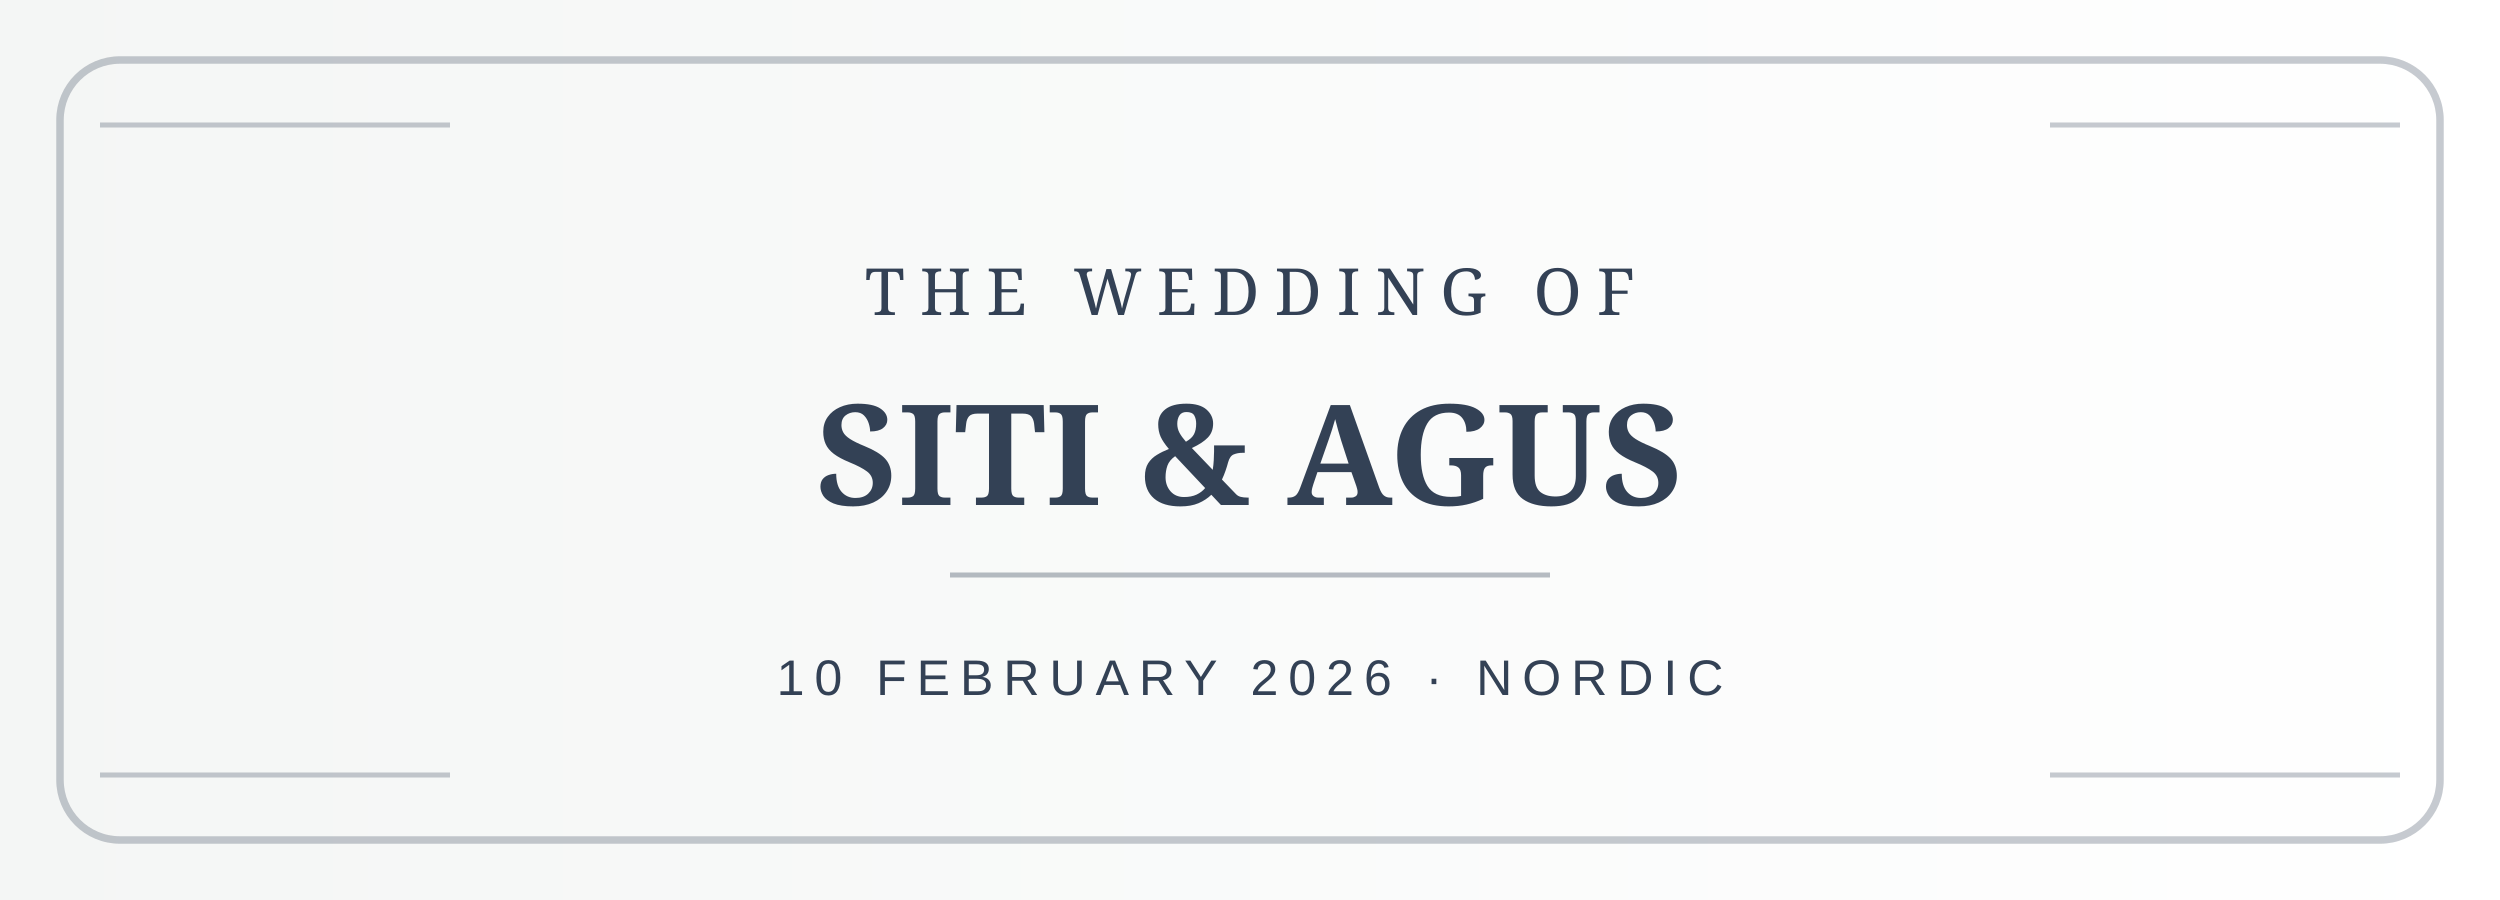
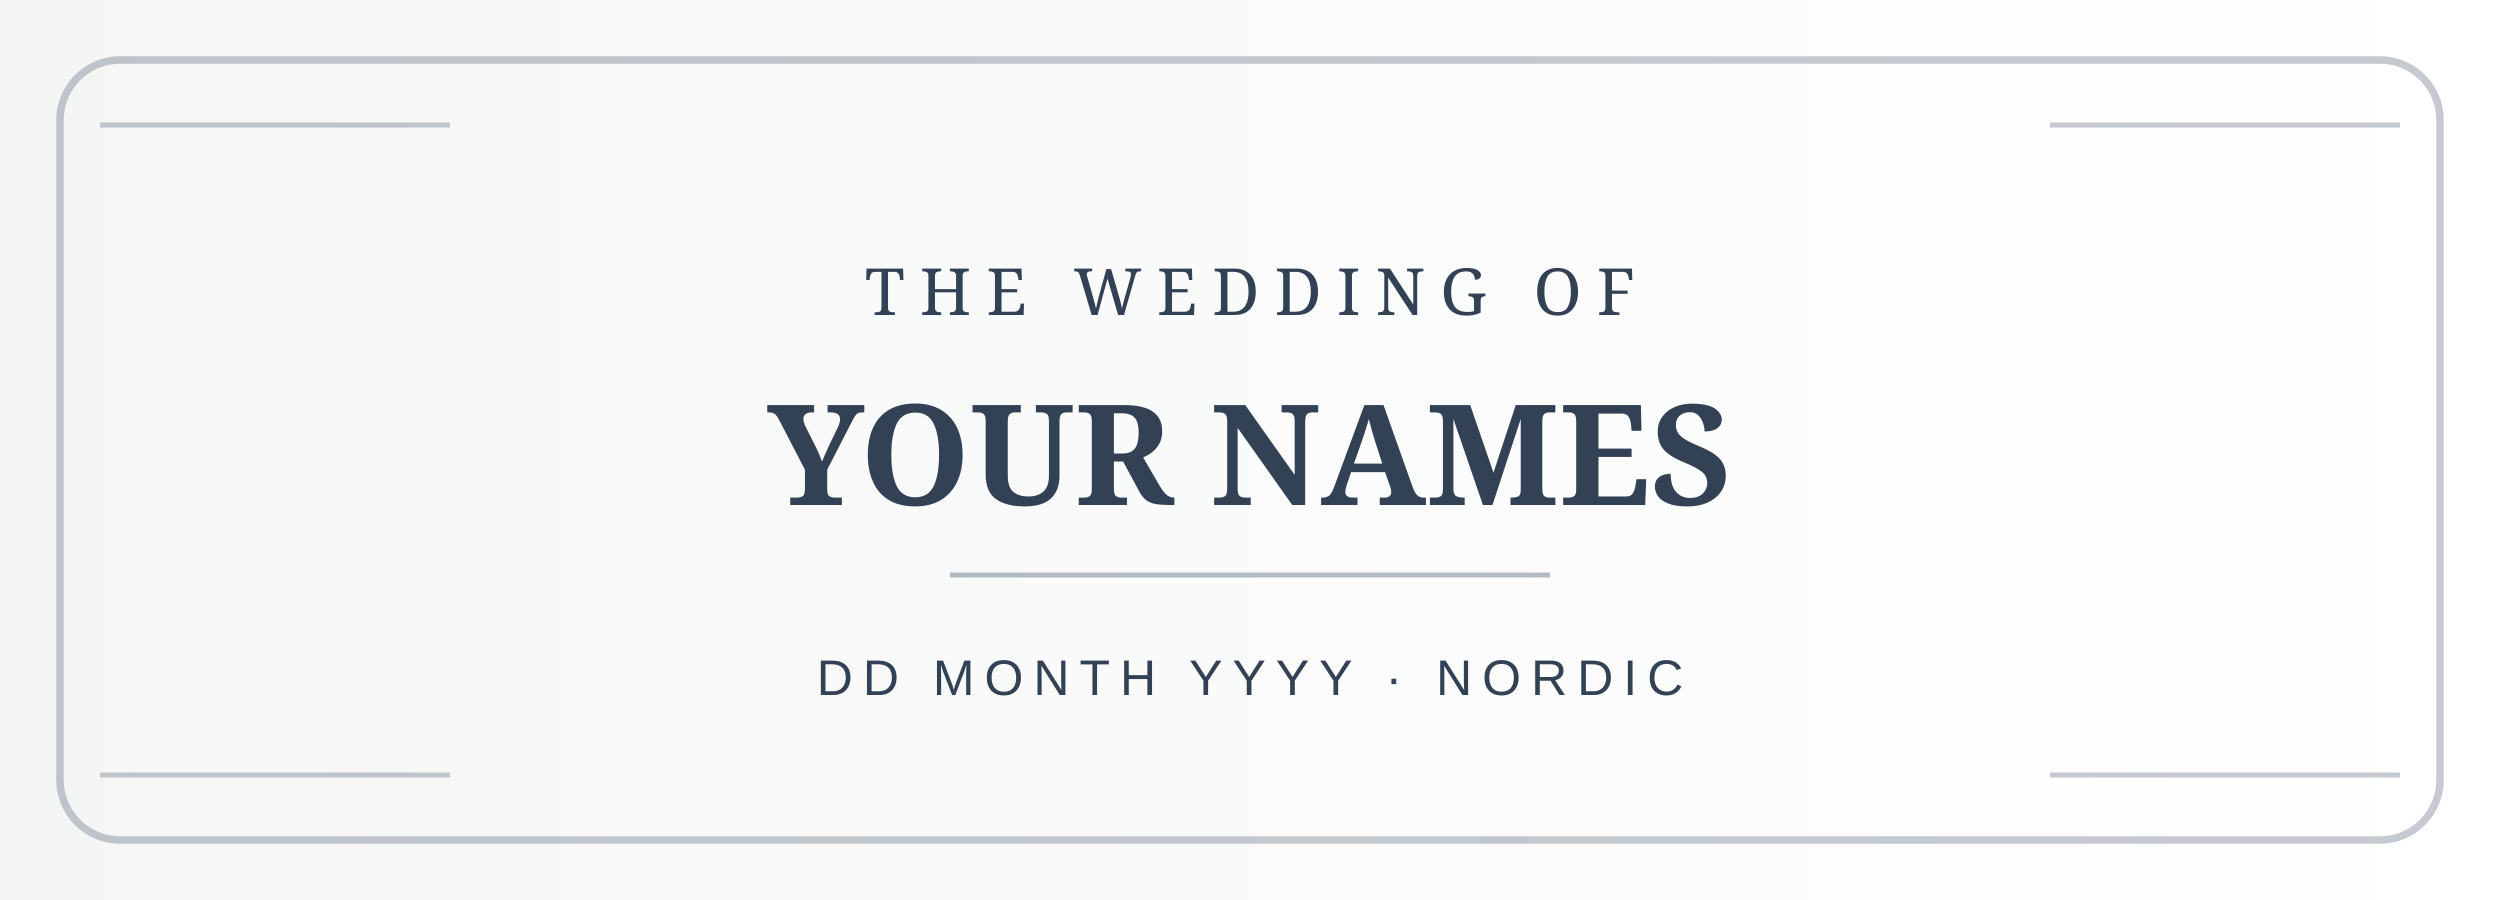
<svg xmlns="http://www.w3.org/2000/svg" viewBox="0 0 500 180" role="img" aria-label="Nordic Minimal wedding invitation visual">
  <defs>
    <linearGradient id="g" x1="0" x2="1">
      <stop stop-color="#f4f6f5" />
      <stop offset="1" stop-color="#ffffff" />
    </linearGradient>
  </defs>
  <rect width="500" height="180" fill="url(#g)" />
  <g stroke="#334155" opacity=".28">
    <path d="M20 25h70M410 25h70M20 155h70M410 155h70" />
  </g>
  <rect x="12" y="12" width="476" height="156" rx="12" fill="none" stroke="#334155" stroke-width="1.5" opacity=".28" />
  <text x="250" y="63" text-anchor="middle" font-family="Georgia,serif" font-size="13" fill="#334155" letter-spacing="3">THE WEDDING OF</text>
-   <text x="250" y="101" text-anchor="middle" font-family="Georgia,serif" font-size="28" font-weight="700" fill="#334155">SITI &amp; AGUS</text>
+   <text x="250" y="101" text-anchor="middle" font-family="Georgia,serif" font-size="28" font-weight="700" fill="#334155">YOUR NAMES</text>
  <line x1="190" y1="115" x2="310" y2="115" stroke="#334155" opacity=".35" />
-   <text x="250" y="139" text-anchor="middle" font-family="Arial,sans-serif" font-size="10" fill="#334155" letter-spacing="2">10 FEBRUARY 2026 · NORDIC</text>
+   <text x="250" y="139" text-anchor="middle" font-family="Arial,sans-serif" font-size="10" fill="#334155" letter-spacing="2">DD MONTH YYYY · NORDIC</text>
</svg>
